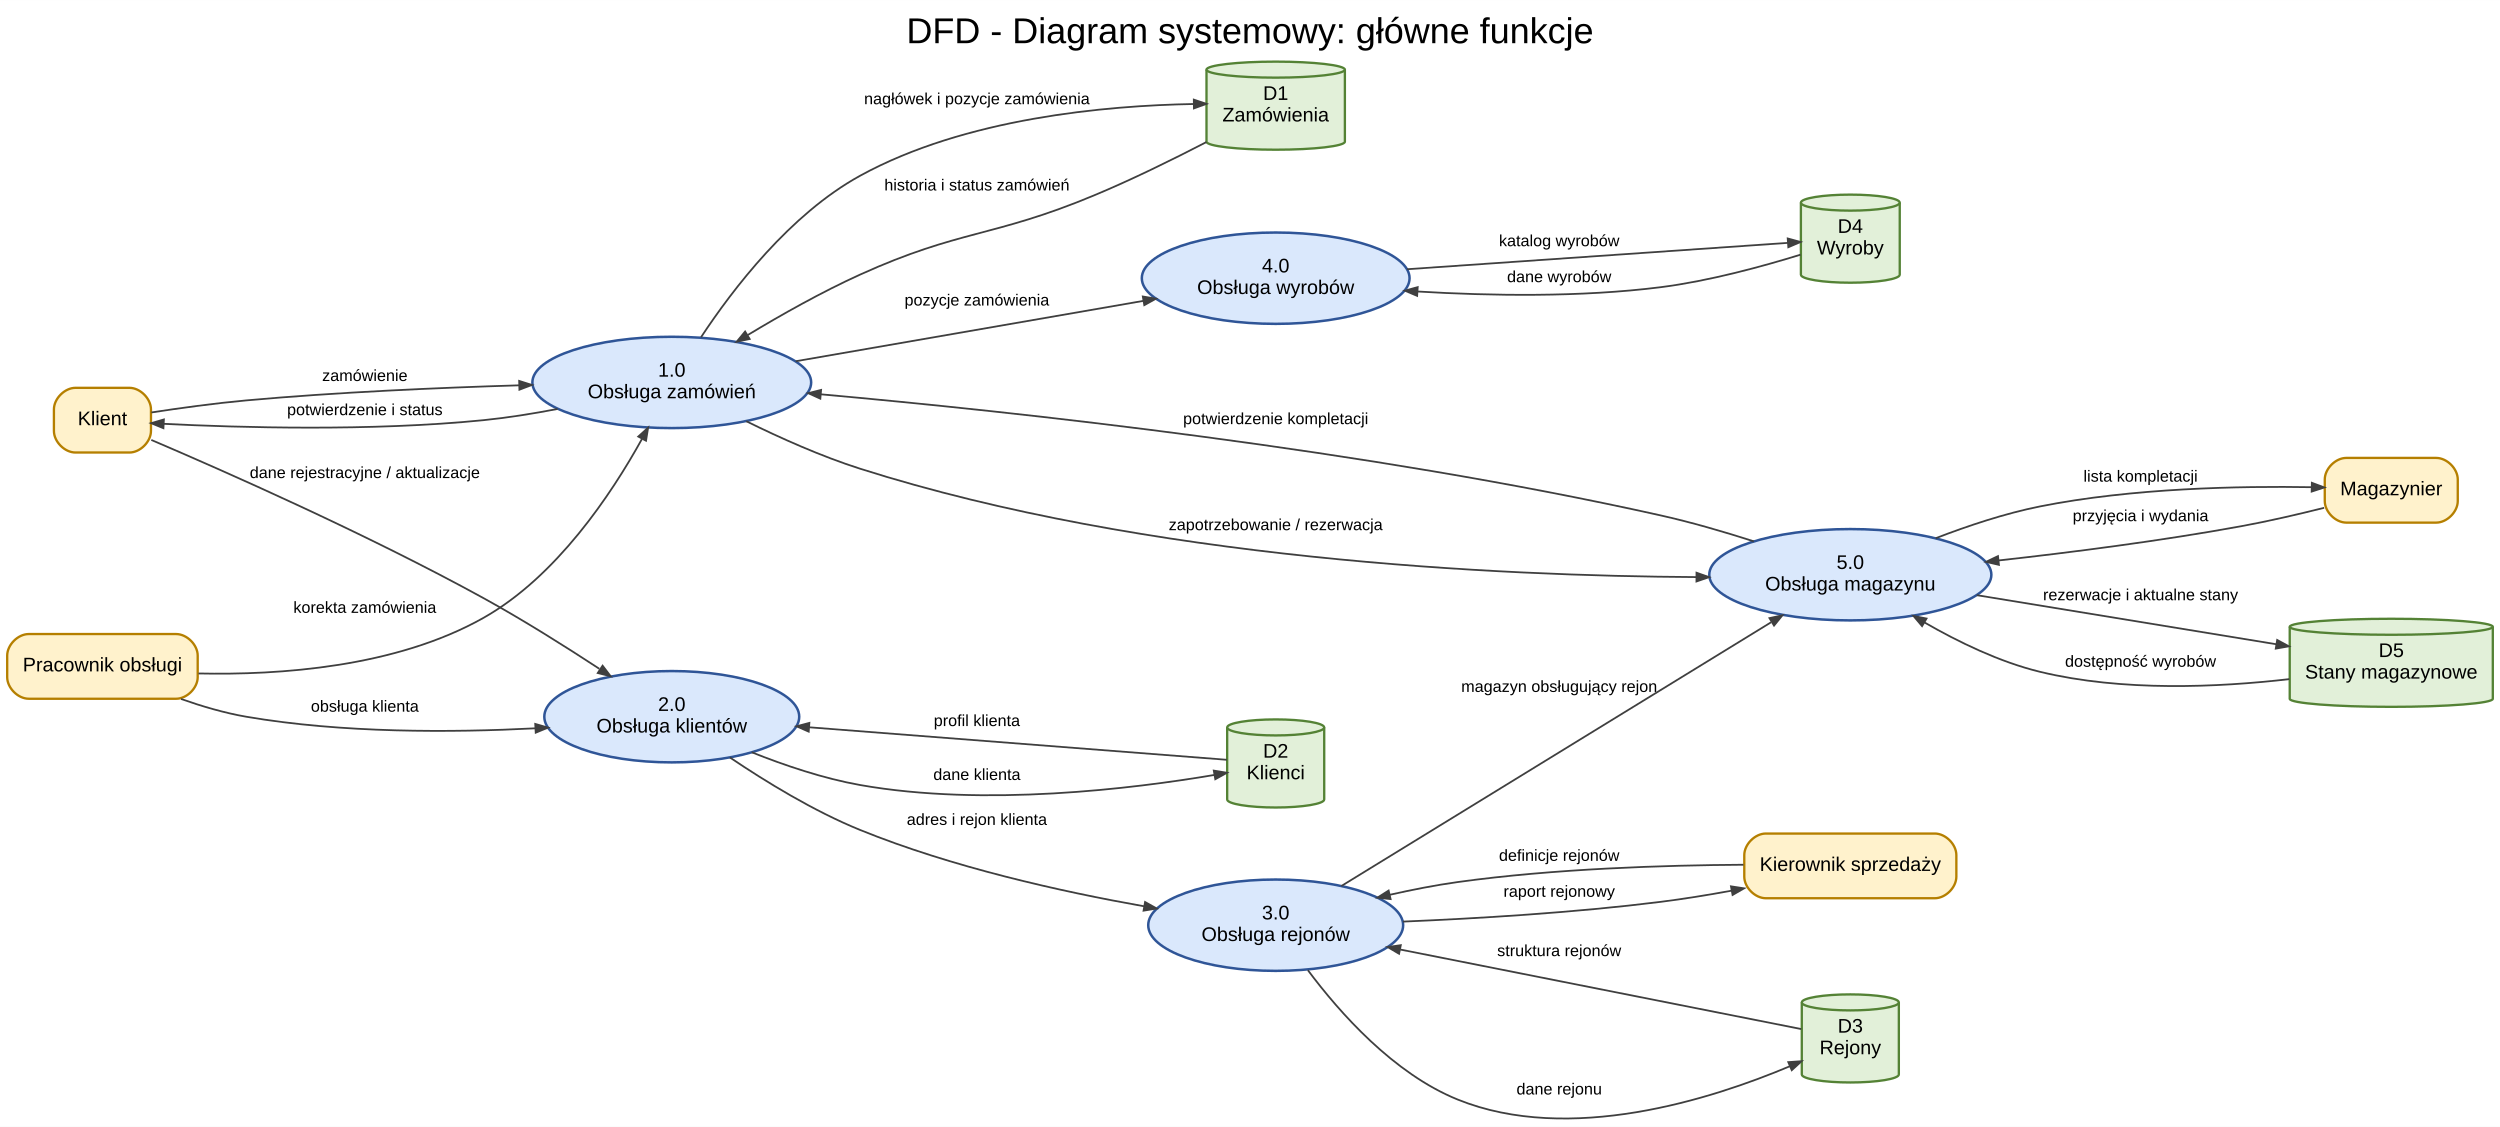
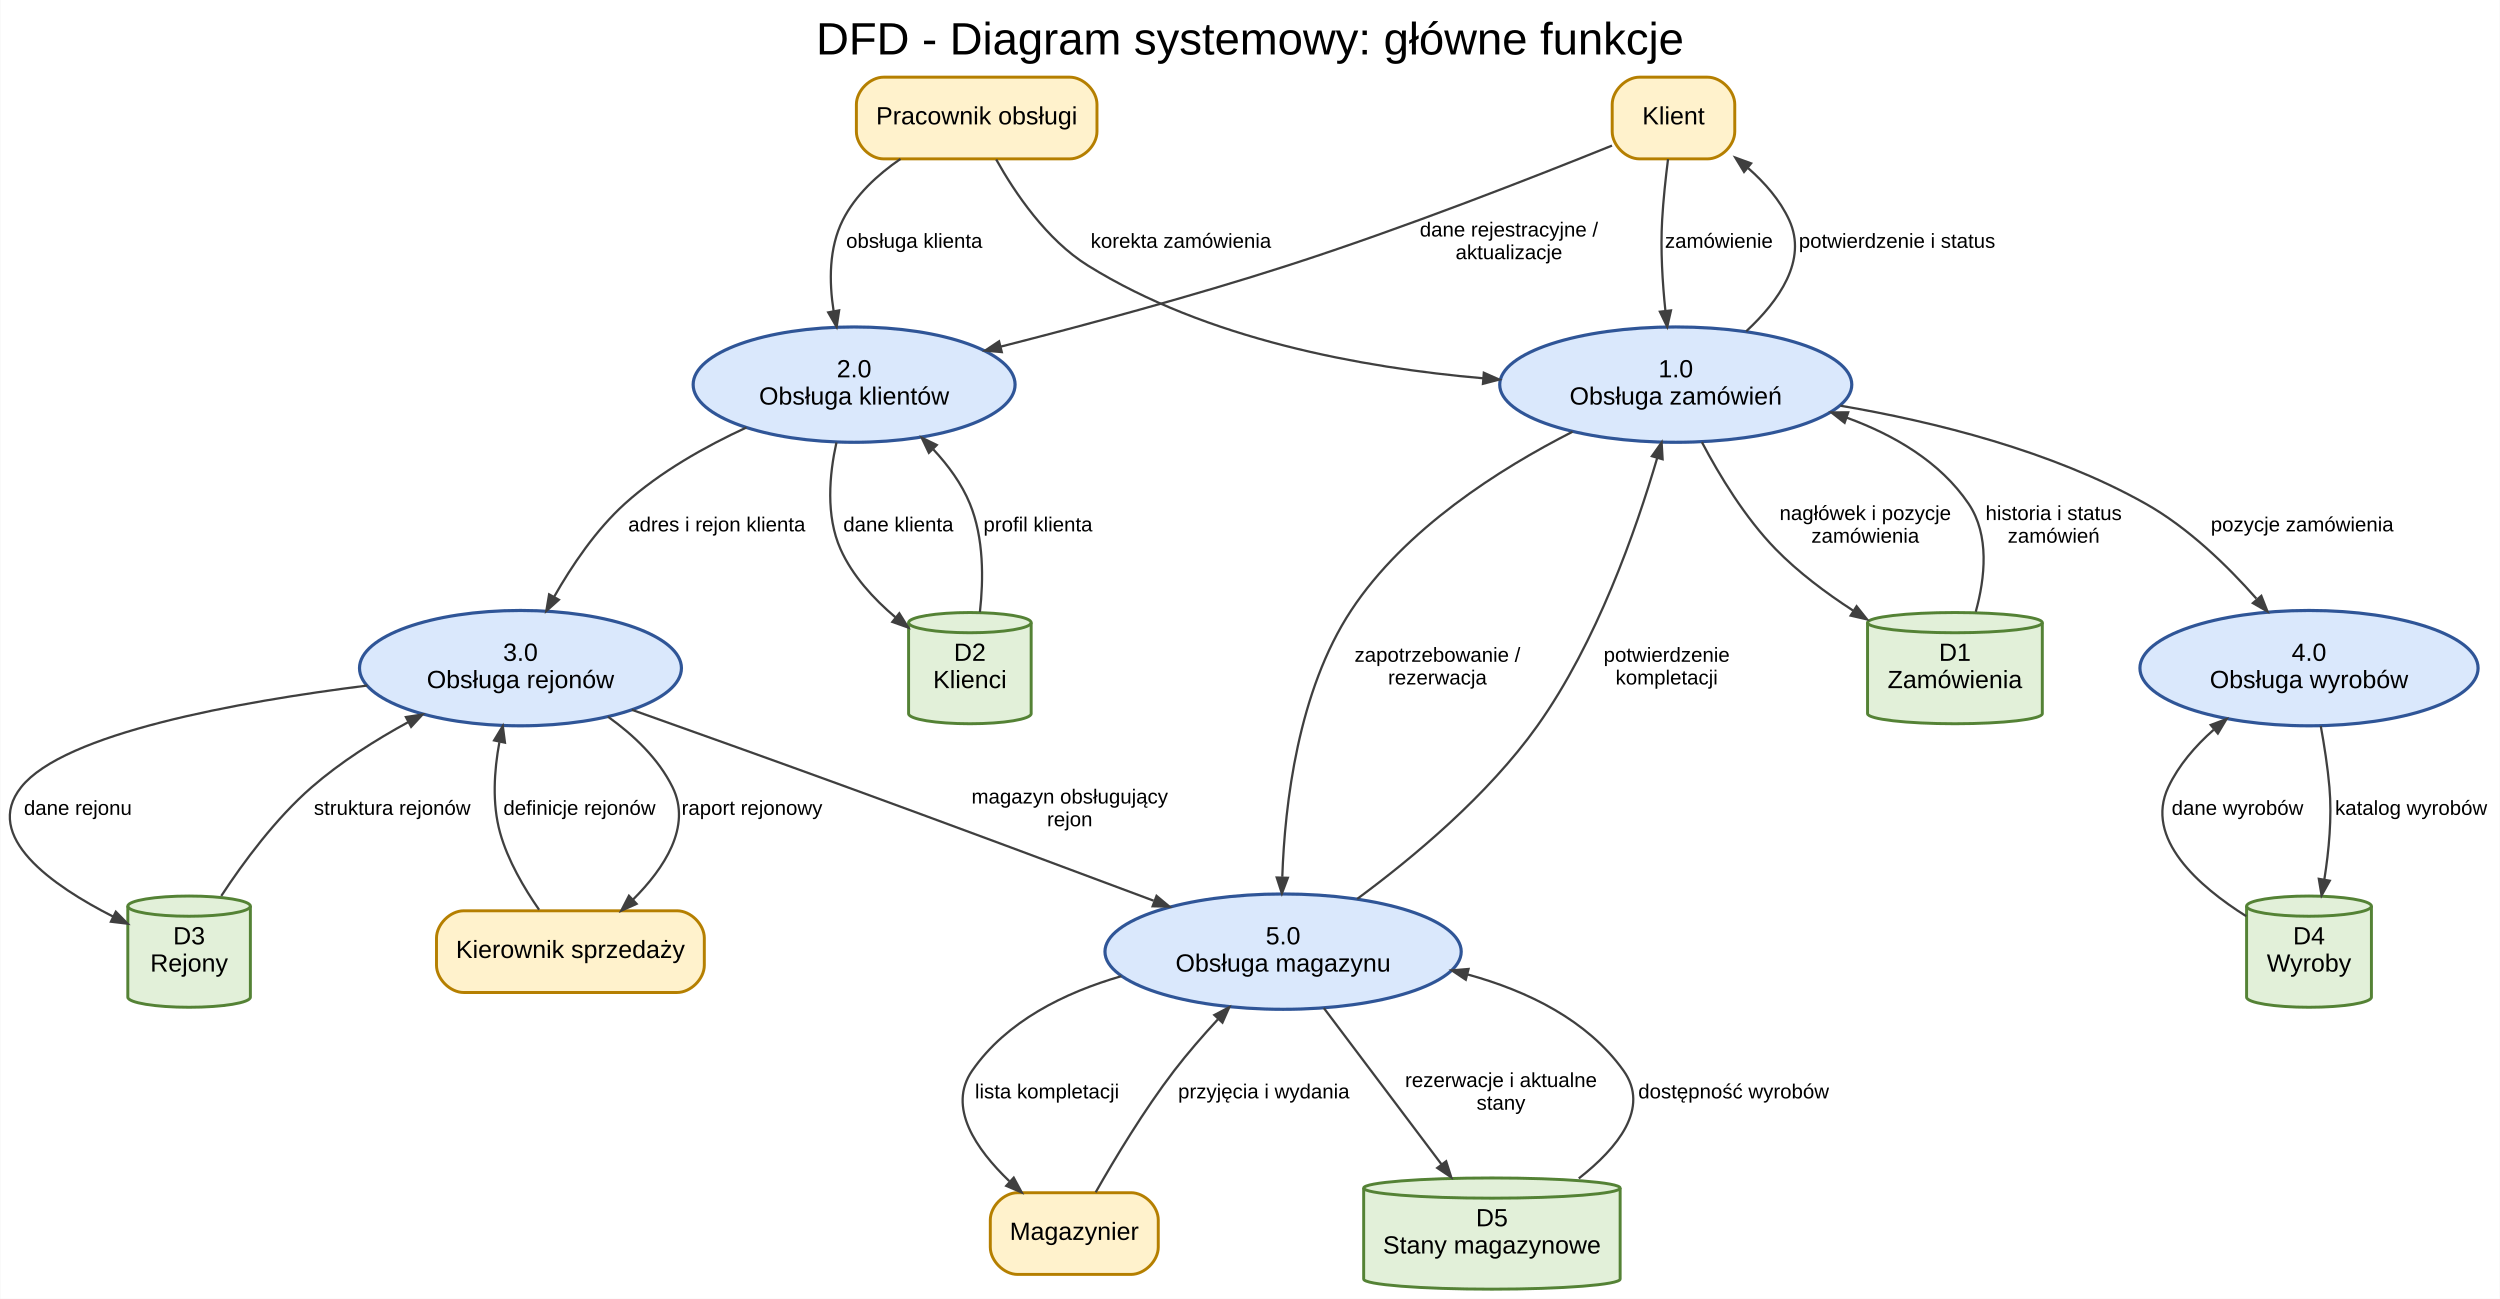
- <svg xmlns="http://www.w3.org/2000/svg" width="1391pt" height="627pt" viewBox="0.00 0.00 1391.03 626.93">
-   <g id="graph0" class="graph" transform="scale(1 1) rotate(0) translate(4 622.93)">
-     <polygon fill="white" stroke="transparent" points="-4,4 -4,-622.93 1387.03,-622.93 1387.03,4 -4,4" />
-     <text text-anchor="middle" x="691.52" y="-598.93" font-family="Arial" font-size="20.00">DFD - Diagram systemowy: główne funkcje</text>
+ <svg xmlns="http://www.w3.org/2000/svg" width="1101pt" height="572pt" viewBox="0.00 0.00 1101.16 572.24">
+   <g id="graph0" class="graph" transform="scale(1 1) rotate(0) translate(4 568.24)">
+     <polygon fill="white" stroke="transparent" points="-4,4 -4,-568.24 1097.16,-568.24 1097.16,4 -4,4" />
+     <text text-anchor="middle" x="546.58" y="-544.24" font-family="Arial" font-size="20.00">DFD - Diagram systemowy: główne funkcje</text>
    <g id="node1" class="node">
-       <path fill="#fff2cc" stroke="#b57f00" stroke-width="1.3" d="M68,-407.18C68,-407.18 38,-407.18 38,-407.18 32,-407.18 26,-401.18 26,-395.18 26,-395.18 26,-383.18 26,-383.18 26,-377.18 32,-371.18 38,-371.18 38,-371.18 68,-371.18 68,-371.18 74,-371.18 80,-377.18 80,-383.18 80,-383.18 80,-395.18 80,-395.18 80,-401.18 74,-407.18 68,-407.18" />
-       <text text-anchor="middle" x="53" y="-386.38" font-family="Arial" font-size="11.00">Klient</text>
+       <path fill="#fff2cc" stroke="#b57f00" stroke-width="1.3" d="M748.16,-534.24C748.16,-534.24 718.16,-534.24 718.16,-534.24 712.16,-534.24 706.16,-528.24 706.16,-522.24 706.16,-522.24 706.16,-510.24 706.16,-510.24 706.16,-504.24 712.16,-498.24 718.16,-498.24 718.16,-498.24 748.16,-498.24 748.16,-498.24 754.16,-498.24 760.16,-504.24 760.16,-510.24 760.16,-510.24 760.16,-522.24 760.16,-522.24 760.16,-528.24 754.16,-534.24 748.16,-534.24" />
+       <text text-anchor="middle" x="733.16" y="-513.44" font-family="Arial" font-size="11.00">Klient</text>
    </g>
    <g id="node5" class="node">
-       <ellipse fill="#dae8fc" stroke="#2f5597" stroke-width="1.4" cx="369.78" cy="-410.18" rx="77.56" ry="25.41" />
-       <text text-anchor="middle" x="369.78" y="-413.38" font-family="Arial" font-size="11.00">1.0</text>
-       <text text-anchor="middle" x="369.78" y="-401.38" font-family="Arial" font-size="11.00">Obsługa zamówień</text>
+       <ellipse fill="#dae8fc" stroke="#2f5597" stroke-width="1.4" cx="734.16" cy="-398.78" rx="77.56" ry="25.41" />
+       <text text-anchor="middle" x="734.16" y="-401.98" font-family="Arial" font-size="11.00">1.0</text>
+       <text text-anchor="middle" x="734.16" y="-389.98" font-family="Arial" font-size="11.00">Obsługa zamówień</text>
    </g>
    <g id="edge5" class="edge">
-       <path fill="none" stroke="#3f3f3f" d="M80.26,-393.48C95.6,-395.83 115.35,-398.58 133,-400.18 183.25,-404.73 239.73,-407.22 284.8,-408.57" />
-       <polygon fill="#3f3f3f" stroke="#3f3f3f" points="284.87,-411.03 291.94,-408.78 285.01,-406.13 284.87,-411.03" />
-       <text text-anchor="middle" x="199" y="-410.98" font-family="Arial" font-size="9.00">zamówienie</text>
+       <path fill="none" stroke="#3f3f3f" d="M730.76,-498.14C729.74,-490.01 728.66,-480.14 728.16,-471.24 727.42,-458.14 728.3,-443.73 729.6,-431.3" />
+       <polygon fill="#3f3f3f" stroke="#3f3f3f" points="732.05,-431.46 730.4,-424.23 727.18,-430.91 732.05,-431.46" />
+       <text text-anchor="middle" x="753.16" y="-459.04" font-family="Arial" font-size="9.00">zamówienie</text>
    </g>
    <g id="node6" class="node">
-       <ellipse fill="#dae8fc" stroke="#2f5597" stroke-width="1.4" cx="369.78" cy="-224.18" rx="70.92" ry="25.41" />
-       <text text-anchor="middle" x="369.78" y="-227.38" font-family="Arial" font-size="11.00">2.0</text>
-       <text text-anchor="middle" x="369.78" y="-215.38" font-family="Arial" font-size="11.00">Obsługa klientów</text>
+       <ellipse fill="#dae8fc" stroke="#2f5597" stroke-width="1.4" cx="372.16" cy="-398.78" rx="70.92" ry="25.41" />
+       <text text-anchor="middle" x="372.16" y="-401.98" font-family="Arial" font-size="11.00">2.0</text>
+       <text text-anchor="middle" x="372.16" y="-389.98" font-family="Arial" font-size="11.00">Obsługa klientów</text>
    </g>
    <g id="edge1" class="edge">
-       <path fill="none" stroke="#3f3f3f" d="M80.19,-378.18C120.61,-360.92 200.28,-325.75 265,-290.18 286.86,-278.16 310.37,-263.38 329.48,-250.84" />
-       <polygon fill="#3f3f3f" stroke="#3f3f3f" points="331.29,-252.59 335.79,-246.69 328.59,-248.49 331.29,-252.59" />
-       <text text-anchor="middle" x="199" y="-356.98" font-family="Arial" font-size="9.00">dane rejestracyjne / aktualizacje</text>
+       <path fill="none" stroke="#3f3f3f" d="M706.07,-504.1C672.75,-490.64 614.34,-467.72 563.16,-451.24 521.46,-437.8 473.9,-424.98 436.66,-415.5" />
+       <polygon fill="#3f3f3f" stroke="#3f3f3f" points="437.22,-413.11 429.84,-413.77 436.02,-417.86 437.22,-413.11" />
+       <text text-anchor="middle" x="660.66" y="-464.04" font-family="Arial" font-size="9.00">dane rejestracyjne /</text>
+       <text text-anchor="middle" x="660.66" y="-454.04" font-family="Arial" font-size="9.00">aktualizacje</text>
    </g>
    <g id="node2" class="node">
-       <path fill="#fff2cc" stroke="#b57f00" stroke-width="1.3" d="M94,-270.18C94,-270.18 12,-270.18 12,-270.18 6,-270.18 0,-264.18 0,-258.18 0,-258.18 0,-246.18 0,-246.18 0,-240.18 6,-234.18 12,-234.18 12,-234.18 94,-234.18 94,-234.18 100,-234.18 106,-240.18 106,-246.18 106,-246.18 106,-258.18 106,-258.18 106,-264.18 100,-270.18 94,-270.18" />
-       <text text-anchor="middle" x="53" y="-249.38" font-family="Arial" font-size="11.00">Pracownik obsługi</text>
+       <path fill="#fff2cc" stroke="#b57f00" stroke-width="1.3" d="M467.16,-534.24C467.16,-534.24 385.16,-534.24 385.16,-534.24 379.16,-534.24 373.16,-528.24 373.16,-522.24 373.16,-522.24 373.16,-510.24 373.16,-510.24 373.16,-504.24 379.16,-498.24 385.16,-498.24 385.16,-498.24 467.16,-498.24 467.16,-498.24 473.16,-498.24 479.16,-504.24 479.16,-510.24 479.16,-510.24 479.16,-522.24 479.16,-522.24 479.16,-528.24 473.16,-534.24 467.16,-534.24" />
+       <text text-anchor="middle" x="426.16" y="-513.44" font-family="Arial" font-size="11.00">Pracownik obsługi</text>
    </g>
    <g id="edge16" class="edge">
-       <path fill="none" stroke="#3f3f3f" d="M106.42,-248.25C151.33,-247.26 216.28,-251.67 265,-279.18 305.57,-302.09 336.08,-347.8 353.18,-378.69" />
-       <polygon fill="#3f3f3f" stroke="#3f3f3f" points="351.14,-380.06 356.63,-385.05 355.45,-377.73 351.14,-380.06" />
-       <text text-anchor="middle" x="199" y="-281.98" font-family="Arial" font-size="9.00">korekta zamówienia</text>
+       <path fill="none" stroke="#3f3f3f" d="M434.75,-497.99C443.03,-483.2 456.98,-462.55 475.16,-451.24 527.31,-418.78 595.82,-406.2 649.27,-401.58" />
+       <polygon fill="#3f3f3f" stroke="#3f3f3f" points="649.6,-404.02 656.38,-401.01 649.21,-399.13 649.6,-404.02" />
+       <text text-anchor="middle" x="516.16" y="-459.04" font-family="Arial" font-size="9.00">korekta zamówienia</text>
    </g>
    <g id="edge17" class="edge">
-       <path fill="none" stroke="#3f3f3f" d="M96.75,-234.05C108.31,-229.98 120.95,-226.25 133,-224.18 186.24,-215.02 247.25,-215.31 293.87,-217.73" />
-       <polygon fill="#3f3f3f" stroke="#3f3f3f" points="293.81,-220.18 300.93,-218.12 294.08,-215.29 293.81,-220.18" />
-       <text text-anchor="middle" x="199" y="-226.98" font-family="Arial" font-size="9.00">obsługa klienta</text>
+       <path fill="none" stroke="#3f3f3f" d="M392.59,-498.22C382.54,-491.31 372.72,-482.31 367.16,-471.24 361.04,-459.04 361.09,-444.18 363.13,-431.17" />
+       <polygon fill="#3f3f3f" stroke="#3f3f3f" points="365.56,-431.5 364.45,-424.17 360.75,-430.6 365.56,-431.5" />
+       <text text-anchor="middle" x="398.66" y="-459.04" font-family="Arial" font-size="9.00">obsługa klienta</text>
    </g>
    <g id="node3" class="node">
-       <path fill="#fff2cc" stroke="#b57f00" stroke-width="1.3" d="M1351.53,-368.18C1351.53,-368.18 1301.53,-368.18 1301.53,-368.18 1295.53,-368.18 1289.53,-362.18 1289.53,-356.18 1289.53,-356.18 1289.53,-344.18 1289.53,-344.18 1289.53,-338.18 1295.53,-332.18 1301.53,-332.18 1301.53,-332.18 1351.53,-332.18 1351.53,-332.18 1357.53,-332.18 1363.53,-338.18 1363.53,-344.18 1363.53,-344.18 1363.53,-356.18 1363.53,-356.18 1363.53,-362.18 1357.53,-368.18 1351.53,-368.18" />
-       <text text-anchor="middle" x="1326.53" y="-347.38" font-family="Arial" font-size="11.00">Magazynier</text>
+       <path fill="#fff2cc" stroke="#b57f00" stroke-width="1.3" d="M494.16,-42.75C494.16,-42.75 444.16,-42.75 444.16,-42.75 438.16,-42.75 432.16,-36.75 432.16,-30.75 432.16,-30.75 432.16,-18.75 432.16,-18.75 432.16,-12.75 438.16,-6.75 444.16,-6.75 444.16,-6.75 494.16,-6.75 494.16,-6.75 500.16,-6.75 506.16,-12.75 506.16,-18.75 506.16,-18.75 506.16,-30.75 506.16,-30.75 506.16,-36.75 500.16,-42.75 494.16,-42.75" />
+       <text text-anchor="middle" x="469.16" y="-21.95" font-family="Arial" font-size="11.00">Magazynier</text>
    </g>
    <g id="node9" class="node">
-       <ellipse fill="#dae8fc" stroke="#2f5597" stroke-width="1.4" cx="1025.54" cy="-303.18" rx="78.48" ry="25.41" />
-       <text text-anchor="middle" x="1025.54" y="-306.38" font-family="Arial" font-size="11.00">5.0</text>
-       <text text-anchor="middle" x="1025.54" y="-294.38" font-family="Arial" font-size="11.00">Obsługa magazynu</text>
+       <ellipse fill="#dae8fc" stroke="#2f5597" stroke-width="1.4" cx="561.16" cy="-148.96" rx="78.48" ry="25.41" />
+       <text text-anchor="middle" x="561.16" y="-152.16" font-family="Arial" font-size="11.00">5.0</text>
+       <text text-anchor="middle" x="561.16" y="-140.16" font-family="Arial" font-size="11.00">Obsługa magazynu</text>
    </g>
    <g id="edge22" class="edge">
-       <path fill="none" stroke="#3f3f3f" d="M1289.17,-340.42C1274.87,-336.83 1258.26,-332.96 1243.03,-330.18 1198.66,-322.06 1148.71,-315.65 1107.98,-311.12" />
-       <polygon fill="#3f3f3f" stroke="#3f3f3f" points="1108.23,-308.68 1101.01,-310.35 1107.7,-313.55 1108.23,-308.68" />
-       <text text-anchor="middle" x="1187.03" y="-332.98" font-family="Arial" font-size="9.00">przyjęcia i wydania</text>
+       <path fill="none" stroke="#3f3f3f" d="M478.59,-42.94C486.96,-57.66 499.88,-79.16 513.16,-96.5 519.02,-104.15 525.83,-111.97 532.44,-119.14" />
+       <polygon fill="#3f3f3f" stroke="#3f3f3f" points="530.87,-121.04 537.44,-124.47 534.44,-117.69 530.87,-121.04" />
+       <text text-anchor="middle" x="552.66" y="-84.3" font-family="Arial" font-size="9.00">przyjęcia i wydania</text>
    </g>
    <g id="node4" class="node">
-       <path fill="#fff2cc" stroke="#b57f00" stroke-width="1.3" d="M1072.54,-159.18C1072.54,-159.18 978.54,-159.18 978.54,-159.18 972.54,-159.18 966.54,-153.18 966.54,-147.18 966.54,-147.18 966.54,-135.18 966.54,-135.18 966.54,-129.18 972.54,-123.18 978.54,-123.18 978.54,-123.18 1072.54,-123.18 1072.54,-123.18 1078.54,-123.18 1084.54,-129.18 1084.54,-135.18 1084.54,-135.18 1084.54,-147.18 1084.54,-147.18 1084.54,-153.18 1078.54,-159.18 1072.54,-159.18" />
-       <text text-anchor="middle" x="1025.54" y="-138.38" font-family="Arial" font-size="11.00">Kierownik sprzedaży</text>
+       <path fill="#fff2cc" stroke="#b57f00" stroke-width="1.3" d="M294.16,-166.96C294.16,-166.96 200.16,-166.96 200.16,-166.96 194.16,-166.96 188.16,-160.96 188.16,-154.96 188.16,-154.96 188.16,-142.96 188.16,-142.96 188.16,-136.96 194.16,-130.96 200.16,-130.96 200.16,-130.96 294.16,-130.96 294.16,-130.96 300.16,-130.96 306.16,-136.96 306.16,-142.96 306.16,-142.96 306.16,-154.96 306.16,-154.96 306.16,-160.96 300.16,-166.96 294.16,-166.96" />
+       <text text-anchor="middle" x="247.16" y="-146.16" font-family="Arial" font-size="11.00">Kierownik sprzedaży</text>
    </g>
    <g id="node7" class="node">
-       <ellipse fill="#dae8fc" stroke="#2f5597" stroke-width="1.4" cx="705.81" cy="-108.18" rx="70.92" ry="25.41" />
-       <text text-anchor="middle" x="705.81" y="-111.38" font-family="Arial" font-size="11.00">3.0</text>
-       <text text-anchor="middle" x="705.81" y="-99.38" font-family="Arial" font-size="11.00">Obsługa rejonów</text>
+       <ellipse fill="#dae8fc" stroke="#2f5597" stroke-width="1.4" cx="225.16" cy="-273.87" rx="70.92" ry="25.41" />
+       <text text-anchor="middle" x="225.16" y="-277.07" font-family="Arial" font-size="11.00">3.0</text>
+       <text text-anchor="middle" x="225.16" y="-265.07" font-family="Arial" font-size="11.00">Obsługa rejonów</text>
    </g>
    <g id="edge18" class="edge">
-       <path fill="none" stroke="#3f3f3f" d="M966.11,-141.82C922.17,-141.56 860.58,-139.62 807.06,-132.18 794.72,-130.46 781.68,-127.9 769.23,-125.09" />
-       <polygon fill="#3f3f3f" stroke="#3f3f3f" points="769.75,-122.7 762.38,-123.5 768.65,-127.47 769.75,-122.7" />
-       <text text-anchor="middle" x="863.56" y="-143.98" font-family="Arial" font-size="9.00">definicje rejonów</text>
+       <path fill="none" stroke="#3f3f3f" d="M233.37,-167.42C226.77,-176.89 219.57,-189.15 216.16,-201.41 212.61,-214.2 213.55,-228.67 215.87,-241.23" />
+       <polygon fill="#3f3f3f" stroke="#3f3f3f" points="213.53,-242.03 217.37,-248.38 218.33,-241.02 213.53,-242.03" />
+       <text text-anchor="middle" x="251.16" y="-209.21" font-family="Arial" font-size="9.00">definicje rejonów</text>
    </g>
    <g id="edge15" class="edge">
-       <path fill="none" stroke="#3f3f3f" d="M306.25,-395.43C292.72,-392.83 278.44,-390.52 265,-389.18 202.42,-382.91 128.87,-385.05 87.22,-387.14" />
-       <polygon fill="#3f3f3f" stroke="#3f3f3f" points="86.93,-384.7 80.07,-387.51 87.19,-389.59 86.93,-384.7" />
-       <text text-anchor="middle" x="199" y="-391.98" font-family="Arial" font-size="9.00">potwierdzenie i status</text>
+       <path fill="none" stroke="#3f3f3f" d="M765.21,-422.29C779.73,-435.75 792.23,-453.61 784.16,-471.24 780.13,-480.05 773.36,-487.76 766.05,-494.17" />
+       <polygon fill="#3f3f3f" stroke="#3f3f3f" points="764.25,-492.48 760.39,-498.81 767.36,-496.27 764.25,-492.48" />
+       <text text-anchor="middle" x="831.66" y="-459.04" font-family="Arial" font-size="9.00">potwierdzenie i status</text>
    </g>
    <g id="node8" class="node">
-       <ellipse fill="#dae8fc" stroke="#2f5597" stroke-width="1.4" cx="705.81" cy="-468.18" rx="74.49" ry="25.41" />
-       <text text-anchor="middle" x="705.81" y="-471.38" font-family="Arial" font-size="11.00">4.0</text>
-       <text text-anchor="middle" x="705.81" y="-459.38" font-family="Arial" font-size="11.00">Obsługa wyrobów</text>
+       <ellipse fill="#dae8fc" stroke="#2f5597" stroke-width="1.4" cx="1013.16" cy="-273.87" rx="74.49" ry="25.41" />
+       <text text-anchor="middle" x="1013.16" y="-277.07" font-family="Arial" font-size="11.00">4.0</text>
+       <text text-anchor="middle" x="1013.16" y="-265.07" font-family="Arial" font-size="11.00">Obsługa wyrobów</text>
    </g>
    <g id="edge8" class="edge">
-       <path fill="none" stroke="#3f3f3f" d="M438.78,-421.98C495.05,-431.76 574.8,-445.6 632.28,-455.58" />
-       <polygon fill="#3f3f3f" stroke="#3f3f3f" points="631.87,-458 639.18,-456.78 632.7,-453.17 631.87,-458" />
-       <text text-anchor="middle" x="539.56" y="-452.98" font-family="Arial" font-size="9.00">pozycje zamówienia</text>
+       <path fill="none" stroke="#3f3f3f" d="M806.68,-389.49C848.1,-382.44 899.85,-369.57 941.16,-346.32 959.86,-335.8 977.07,-319.11 989.97,-304.51" />
+       <polygon fill="#3f3f3f" stroke="#3f3f3f" points="992.15,-305.72 994.87,-298.82 988.44,-302.52 992.15,-305.72" />
+       <text text-anchor="middle" x="1010.16" y="-334.12" font-family="Arial" font-size="9.00">pozycje zamówienia</text>
    </g>
    <g id="edge11" class="edge">
-       <path fill="none" stroke="#3f3f3f" d="M411.25,-388.59C430.06,-379.31 453,-369.04 474.56,-362.18 633.51,-311.62 829.94,-302.51 939.83,-301.87" />
-       <polygon fill="#3f3f3f" stroke="#3f3f3f" points="939.95,-304.32 946.94,-301.84 939.93,-299.42 939.95,-304.32" />
-       <text text-anchor="middle" x="705.81" y="-327.98" font-family="Arial" font-size="9.00">zapotrzebowanie / rezerwacja</text>
+       <path fill="none" stroke="#3f3f3f" d="M688.7,-378.03C656.44,-361.62 614.81,-335.18 591.16,-299.32 567.77,-263.86 561.92,-214.09 560.81,-181.94" />
+       <polygon fill="#3f3f3f" stroke="#3f3f3f" points="563.25,-181.5 560.63,-174.56 558.35,-181.62 563.25,-181.5" />
+       <text text-anchor="middle" x="629.16" y="-276.67" font-family="Arial" font-size="9.00">zapotrzebowanie /</text>
+       <text text-anchor="middle" x="629.16" y="-266.67" font-family="Arial" font-size="9.00">rezerwacja</text>
    </g>
    <g id="node10" class="node">
-       <path fill="#e2f0d9" stroke="#548235" stroke-width="1.3" d="M744.31,-584.22C744.31,-586.68 727.05,-588.68 705.81,-588.68 684.57,-588.68 667.31,-586.68 667.31,-584.22 667.31,-584.22 667.31,-544.13 667.31,-544.13 667.31,-541.67 684.57,-539.67 705.81,-539.67 727.05,-539.67 744.31,-541.67 744.31,-544.13 744.31,-544.13 744.31,-584.22 744.31,-584.22" />
-       <path fill="none" stroke="#548235" stroke-width="1.3" d="M744.31,-584.22C744.31,-581.77 727.05,-579.77 705.81,-579.77 684.57,-579.77 667.31,-581.77 667.31,-584.22" />
-       <text text-anchor="middle" x="705.81" y="-567.38" font-family="Arial" font-size="11.00">D1</text>
-       <text text-anchor="middle" x="705.81" y="-555.38" font-family="Arial" font-size="11.00">Zamówienia</text>
+       <path fill="#e2f0d9" stroke="#548235" stroke-width="1.3" d="M895.66,-293.92C895.66,-296.37 878.4,-298.37 857.16,-298.37 835.92,-298.37 818.66,-296.37 818.66,-293.92 818.66,-293.92 818.66,-253.82 818.66,-253.82 818.66,-251.36 835.92,-249.37 857.16,-249.37 878.4,-249.37 895.66,-251.36 895.66,-253.82 895.66,-253.82 895.66,-293.92 895.66,-293.92" />
+       <path fill="none" stroke="#548235" stroke-width="1.3" d="M895.66,-293.92C895.66,-291.46 878.4,-289.46 857.16,-289.46 835.92,-289.46 818.66,-291.46 818.66,-293.92" />
+       <text text-anchor="middle" x="857.16" y="-277.07" font-family="Arial" font-size="11.00">D1</text>
+       <text text-anchor="middle" x="857.16" y="-265.07" font-family="Arial" font-size="11.00">Zamówienia</text>
    </g>
    <g id="edge6" class="edge">
-       <path fill="none" stroke="#3f3f3f" d="M386.06,-435.34C403.8,-462.22 435.67,-503.82 474.56,-525.18 533.04,-557.29 611.47,-564.23 660.04,-565.1" />
-       <polygon fill="#3f3f3f" stroke="#3f3f3f" points="660.25,-567.55 667.28,-565.18 660.31,-562.65 660.25,-567.55" />
-       <text text-anchor="middle" x="539.56" y="-564.98" font-family="Arial" font-size="9.00">nagłówek i pozycje zamówienia</text>
+       <path fill="none" stroke="#3f3f3f" d="M745.68,-373.42C753.46,-358.66 764.74,-340.09 778.16,-326.32 788.09,-316.14 800.37,-306.95 812.27,-299.24" />
+       <polygon fill="#3f3f3f" stroke="#3f3f3f" points="813.83,-301.15 818.44,-295.35 811.22,-297.01 813.83,-301.15" />
+       <text text-anchor="middle" x="817.66" y="-339.12" font-family="Arial" font-size="9.00">nagłówek i pozycje</text>
+       <text text-anchor="middle" x="817.66" y="-329.12" font-family="Arial" font-size="9.00">zamówienia</text>
    </g>
    <g id="edge4" class="edge">
-       <path fill="none" stroke="#3f3f3f" d="M402.1,-201.52C422,-188.07 448.79,-171.65 474.56,-161.18 525.53,-140.47 586.29,-126.91 632.59,-118.7" />
-       <polygon fill="#3f3f3f" stroke="#3f3f3f" points="633.13,-121.09 639.6,-117.47 632.29,-116.26 633.13,-121.09" />
-       <text text-anchor="middle" x="539.56" y="-163.98" font-family="Arial" font-size="9.00">adres i rejon klienta</text>
+       <path fill="none" stroke="#3f3f3f" d="M324.71,-379.89C306.61,-371.54 286.63,-360.31 271.16,-346.32 258.44,-334.83 247.79,-319.04 239.95,-305.24" />
+       <polygon fill="#3f3f3f" stroke="#3f3f3f" points="242.07,-304 236.55,-299.05 237.78,-306.37 242.07,-304" />
+       <text text-anchor="middle" x="311.66" y="-334.12" font-family="Arial" font-size="9.00">adres i rejon klienta</text>
    </g>
    <g id="node11" class="node">
-       <path fill="#e2f0d9" stroke="#548235" stroke-width="1.3" d="M732.81,-218.22C732.81,-220.68 720.71,-222.68 705.81,-222.68 690.91,-222.68 678.81,-220.68 678.81,-218.22 678.81,-218.22 678.81,-178.13 678.81,-178.13 678.81,-175.67 690.91,-173.67 705.81,-173.67 720.71,-173.67 732.81,-175.67 732.81,-178.13 732.81,-178.13 732.81,-218.22 732.81,-218.22" />
-       <path fill="none" stroke="#548235" stroke-width="1.3" d="M732.81,-218.22C732.81,-215.77 720.71,-213.77 705.81,-213.77 690.91,-213.77 678.81,-215.77 678.81,-218.22" />
-       <text text-anchor="middle" x="705.81" y="-201.38" font-family="Arial" font-size="11.00">D2</text>
-       <text text-anchor="middle" x="705.81" y="-189.38" font-family="Arial" font-size="11.00">Klienci</text>
+       <path fill="#e2f0d9" stroke="#548235" stroke-width="1.3" d="M450.16,-293.92C450.16,-296.37 438.06,-298.37 423.16,-298.37 408.26,-298.37 396.16,-296.37 396.16,-293.92 396.16,-293.92 396.16,-253.82 396.16,-253.82 396.16,-251.36 408.26,-249.37 423.16,-249.37 438.06,-249.37 450.16,-251.36 450.16,-253.82 450.16,-253.82 450.16,-293.92 450.16,-293.92" />
+       <path fill="none" stroke="#548235" stroke-width="1.3" d="M450.16,-293.92C450.16,-291.46 438.06,-289.46 423.16,-289.46 408.26,-289.46 396.16,-291.46 396.16,-293.92" />
+       <text text-anchor="middle" x="423.16" y="-277.07" font-family="Arial" font-size="11.00">D2</text>
+       <text text-anchor="middle" x="423.16" y="-265.07" font-family="Arial" font-size="11.00">Klienci</text>
    </g>
    <g id="edge2" class="edge">
-       <path fill="none" stroke="#3f3f3f" d="M414.28,-204.39C432.5,-197.12 454.16,-189.8 474.56,-186.18 543.82,-173.9 626.48,-184.13 671.51,-191.75" />
-       <polygon fill="#3f3f3f" stroke="#3f3f3f" points="671.36,-194.21 678.68,-193 672.2,-189.39 671.36,-194.21" />
-       <text text-anchor="middle" x="539.56" y="-188.98" font-family="Arial" font-size="9.00">dane klienta</text>
+       <path fill="none" stroke="#3f3f3f" d="M364.38,-373.31C361.21,-359.03 359.64,-341 366.16,-326.32 371.37,-314.61 380.7,-304.44 390.33,-296.3" />
+       <polygon fill="#3f3f3f" stroke="#3f3f3f" points="392.07,-298.04 396,-291.75 389.01,-294.22 392.07,-298.04" />
+       <text text-anchor="middle" x="391.66" y="-334.12" font-family="Arial" font-size="9.00">dane klienta</text>
    </g>
    <g id="edge24" class="edge">
-       <path fill="none" stroke="#3f3f3f" d="M776.65,-110.18C818.39,-111.93 872.4,-115.19 920.06,-121.18 932.81,-122.78 946.36,-124.99 959.32,-127.36" />
-       <polygon fill="#3f3f3f" stroke="#3f3f3f" points="959.12,-129.81 966.45,-128.69 960.02,-125 959.12,-129.81" />
-       <text text-anchor="middle" x="863.56" y="-123.98" font-family="Arial" font-size="9.00">raport rejonowy</text>
+       <path fill="none" stroke="#3f3f3f" d="M263.67,-252.49C274.96,-244.43 285.94,-234.04 292.16,-221.41 300.7,-204.08 288.52,-185.65 274.69,-171.85" />
+       <polygon fill="#3f3f3f" stroke="#3f3f3f" points="276.32,-170.02 269.55,-166.99 272.95,-173.58 276.32,-170.02" />
+       <text text-anchor="middle" x="327.16" y="-209.21" font-family="Arial" font-size="9.00">raport rejonowy</text>
    </g>
    <g id="edge21" class="edge">
-       <path fill="none" stroke="#3f3f3f" d="M742.33,-129.98C801.04,-166.01 918.11,-237.86 981.45,-276.73" />
-       <polygon fill="#3f3f3f" stroke="#3f3f3f" points="980.54,-279.04 987.78,-280.62 983.1,-274.87 980.54,-279.04" />
-       <text text-anchor="middle" x="863.56" y="-237.98" font-family="Arial" font-size="9.00">magazyn obsługujący rejon</text>
+       <path fill="none" stroke="#3f3f3f" d="M274.21,-255.52C302.08,-245.62 337.61,-232.92 369.16,-221.41 414.61,-204.83 465.98,-185.7 504.13,-171.4" />
+       <polygon fill="#3f3f3f" stroke="#3f3f3f" points="505.4,-173.54 511.1,-168.79 503.68,-168.95 505.4,-173.54" />
+       <text text-anchor="middle" x="467.16" y="-214.21" font-family="Arial" font-size="9.00">magazyn obsługujący</text>
+       <text text-anchor="middle" x="467.16" y="-204.21" font-family="Arial" font-size="9.00">rejon</text>
    </g>
    <g id="node12" class="node">
-       <path fill="#e2f0d9" stroke="#548235" stroke-width="1.3" d="M1052.54,-65.22C1052.54,-67.68 1040.44,-69.68 1025.54,-69.68 1010.65,-69.68 998.54,-67.68 998.54,-65.22 998.54,-65.22 998.54,-25.13 998.54,-25.13 998.54,-22.67 1010.65,-20.67 1025.54,-20.67 1040.44,-20.67 1052.54,-22.67 1052.54,-25.13 1052.54,-25.13 1052.54,-65.22 1052.54,-65.22" />
-       <path fill="none" stroke="#548235" stroke-width="1.3" d="M1052.54,-65.22C1052.54,-62.77 1040.44,-60.77 1025.54,-60.77 1010.65,-60.77 998.54,-62.77 998.54,-65.22" />
-       <text text-anchor="middle" x="1025.54" y="-48.38" font-family="Arial" font-size="11.00">D3</text>
-       <text text-anchor="middle" x="1025.54" y="-36.38" font-family="Arial" font-size="11.00">Rejony</text>
+       <path fill="#e2f0d9" stroke="#548235" stroke-width="1.3" d="M106.16,-169C106.16,-171.46 94.06,-173.46 79.16,-173.46 64.26,-173.46 52.16,-171.46 52.16,-169 52.16,-169 52.16,-128.91 52.16,-128.91 52.16,-126.45 64.26,-124.45 79.16,-124.45 94.06,-124.45 106.16,-126.45 106.16,-128.91 106.16,-128.91 106.16,-169 106.16,-169" />
+       <path fill="none" stroke="#548235" stroke-width="1.3" d="M106.16,-169C106.16,-166.55 94.06,-164.55 79.16,-164.55 64.26,-164.55 52.16,-166.55 52.16,-169" />
+       <text text-anchor="middle" x="79.16" y="-152.16" font-family="Arial" font-size="11.00">D3</text>
+       <text text-anchor="middle" x="79.16" y="-140.16" font-family="Arial" font-size="11.00">Rejony</text>
    </g>
    <g id="edge19" class="edge">
-       <path fill="none" stroke="#3f3f3f" d="M723.71,-83.17C741.34,-59.54 771.36,-25.62 807.06,-11.18 869.23,13.98 948.36,-11.33 991.99,-29.74" />
-       <polygon fill="#3f3f3f" stroke="#3f3f3f" points="991.02,-31.99 998.42,-32.51 992.96,-27.49 991.02,-31.99" />
-       <text text-anchor="middle" x="863.56" y="-13.98" font-family="Arial" font-size="9.00">dane rejonu</text>
+       <path fill="none" stroke="#3f3f3f" d="M157.71,-266.21C100.22,-258.98 23.99,-245.15 5.16,-221.41 -12.05,-199.71 18.74,-178.08 45.7,-164.4" />
+       <polygon fill="#3f3f3f" stroke="#3f3f3f" points="46.88,-166.55 52.08,-161.27 44.72,-162.15 46.88,-166.55" />
+       <text text-anchor="middle" x="30.16" y="-209.21" font-family="Arial" font-size="9.00">dane rejonu</text>
    </g>
    <g id="node13" class="node">
-       <path fill="#e2f0d9" stroke="#548235" stroke-width="1.3" d="M1053.04,-510.22C1053.04,-512.68 1040.72,-514.68 1025.54,-514.68 1010.37,-514.68 998.04,-512.68 998.04,-510.22 998.04,-510.22 998.04,-470.13 998.04,-470.13 998.04,-467.67 1010.37,-465.67 1025.54,-465.67 1040.72,-465.67 1053.04,-467.67 1053.04,-470.13 1053.04,-470.13 1053.04,-510.22 1053.04,-510.22" />
-       <path fill="none" stroke="#548235" stroke-width="1.3" d="M1053.04,-510.22C1053.04,-507.77 1040.72,-505.77 1025.54,-505.77 1010.37,-505.77 998.04,-507.77 998.04,-510.22" />
-       <text text-anchor="middle" x="1025.54" y="-493.38" font-family="Arial" font-size="11.00">D4</text>
-       <text text-anchor="middle" x="1025.54" y="-481.38" font-family="Arial" font-size="11.00">Wyroby</text>
+       <path fill="#e2f0d9" stroke="#548235" stroke-width="1.3" d="M1040.66,-169C1040.66,-171.46 1028.33,-173.46 1013.16,-173.46 997.99,-173.46 985.66,-171.46 985.66,-169 985.66,-169 985.66,-128.91 985.66,-128.91 985.66,-126.45 997.99,-124.45 1013.16,-124.45 1028.33,-124.45 1040.66,-126.45 1040.66,-128.91 1040.66,-128.91 1040.66,-169 1040.66,-169" />
+       <path fill="none" stroke="#548235" stroke-width="1.3" d="M1040.66,-169C1040.66,-166.55 1028.33,-164.55 1013.16,-164.55 997.99,-164.55 985.66,-166.55 985.66,-169" />
+       <text text-anchor="middle" x="1013.16" y="-152.16" font-family="Arial" font-size="11.00">D4</text>
+       <text text-anchor="middle" x="1013.16" y="-140.16" font-family="Arial" font-size="11.00">Wyroby</text>
    </g>
    <g id="edge9" class="edge">
-       <path fill="none" stroke="#3f3f3f" d="M778.91,-473.17C845.22,-477.76 940.64,-484.37 990.79,-487.84" />
-       <polygon fill="#3f3f3f" stroke="#3f3f3f" points="990.7,-490.29 997.86,-488.33 991.04,-485.4 990.7,-490.29" />
-       <text text-anchor="middle" x="863.56" y="-485.98" font-family="Arial" font-size="9.00">katalog wyrobów</text>
+       <path fill="none" stroke="#3f3f3f" d="M1018.34,-248.38C1019.89,-239.88 1021.39,-230.27 1022.16,-221.41 1023.32,-208.08 1021.93,-193.41 1019.93,-180.85" />
+       <polygon fill="#3f3f3f" stroke="#3f3f3f" points="1022.31,-180.2 1018.7,-173.73 1017.48,-181.04 1022.31,-180.2" />
+       <text text-anchor="middle" x="1058.16" y="-209.21" font-family="Arial" font-size="9.00">katalog wyrobów</text>
    </g>
    <g id="edge23" class="edge">
-       <path fill="none" stroke="#3f3f3f" d="M1073.01,-323.49C1090.82,-330.36 1111.54,-337.28 1131.03,-341.18 1182.21,-351.42 1242.4,-352.58 1282.12,-351.89" />
-       <polygon fill="#3f3f3f" stroke="#3f3f3f" points="1282.34,-354.34 1289.29,-351.74 1282.24,-349.44 1282.34,-354.34" />
-       <text text-anchor="middle" x="1187.03" y="-354.98" font-family="Arial" font-size="9.00">lista kompletacji</text>
+       <path fill="none" stroke="#3f3f3f" d="M489.89,-138.15C464.88,-130.91 439.28,-118.33 424.16,-96.5 413.09,-80.51 425.83,-61.94 440.54,-47.84" />
+       <polygon fill="#3f3f3f" stroke="#3f3f3f" points="442.48,-49.39 446.01,-42.86 439.18,-45.76 442.48,-49.39" />
+       <text text-anchor="middle" x="457.16" y="-84.3" font-family="Arial" font-size="9.00">lista kompletacji</text>
    </g>
    <g id="edge14" class="edge">
-       <path fill="none" stroke="#3f3f3f" d="M971.87,-321.75C955.43,-327.02 937.14,-332.36 920.06,-336.18 756.27,-372.79 560.69,-393.86 452.67,-403.58" />
-       <polygon fill="#3f3f3f" stroke="#3f3f3f" points="452.44,-401.14 445.68,-404.2 452.87,-406.02 452.44,-401.14" />
-       <text text-anchor="middle" x="705.81" y="-386.98" font-family="Arial" font-size="9.00">potwierdzenie kompletacji</text>
+       <path fill="none" stroke="#3f3f3f" d="M593.79,-172.19C618.35,-190.31 651.39,-217.83 673.16,-248.41 699.29,-285.11 716.66,-334.66 725.97,-366.42" />
+       <polygon fill="#3f3f3f" stroke="#3f3f3f" points="723.66,-367.25 727.94,-373.31 728.37,-365.9 723.66,-367.25" />
+       <text text-anchor="middle" x="730.16" y="-276.67" font-family="Arial" font-size="9.00">potwierdzenie</text>
+       <text text-anchor="middle" x="730.16" y="-266.67" font-family="Arial" font-size="9.00">kompletacji</text>
    </g>
    <g id="node14" class="node">
-       <path fill="#e2f0d9" stroke="#548235" stroke-width="1.3" d="M1383.03,-274.22C1383.03,-276.68 1357.71,-278.68 1326.53,-278.68 1295.36,-278.68 1270.03,-276.68 1270.03,-274.22 1270.03,-274.22 1270.03,-234.13 1270.03,-234.13 1270.03,-231.67 1295.36,-229.67 1326.53,-229.67 1357.71,-229.67 1383.03,-231.67 1383.03,-234.13 1383.03,-234.13 1383.03,-274.22 1383.03,-274.22" />
-       <path fill="none" stroke="#548235" stroke-width="1.3" d="M1383.03,-274.22C1383.03,-271.77 1357.71,-269.77 1326.53,-269.77 1295.36,-269.77 1270.03,-271.77 1270.03,-274.22" />
-       <text text-anchor="middle" x="1326.53" y="-257.38" font-family="Arial" font-size="11.00">D5</text>
-       <text text-anchor="middle" x="1326.53" y="-245.38" font-family="Arial" font-size="11.00">Stany magazynowe</text>
+       <path fill="#e2f0d9" stroke="#548235" stroke-width="1.3" d="M709.66,-44.8C709.66,-47.26 684.34,-49.25 653.16,-49.25 621.98,-49.25 596.66,-47.26 596.66,-44.8 596.66,-44.8 596.66,-4.7 596.66,-4.7 596.66,-2.24 621.98,-0.25 653.16,-0.25 684.34,-0.25 709.66,-2.24 709.66,-4.7 709.66,-4.7 709.66,-44.8 709.66,-44.8" />
+       <path fill="none" stroke="#548235" stroke-width="1.3" d="M709.66,-44.8C709.66,-42.34 684.34,-40.34 653.16,-40.34 621.98,-40.34 596.66,-42.34 596.66,-44.8" />
+       <text text-anchor="middle" x="653.16" y="-27.95" font-family="Arial" font-size="11.00">D5</text>
+       <text text-anchor="middle" x="653.16" y="-15.95" font-family="Arial" font-size="11.00">Stany magazynowe</text>
    </g>
    <g id="edge12" class="edge">
-       <path fill="none" stroke="#3f3f3f" d="M1095.89,-291.81C1146.2,-283.57 1213.71,-272.5 1262.5,-264.51" />
-       <polygon fill="#3f3f3f" stroke="#3f3f3f" points="1263.05,-266.9 1269.56,-263.35 1262.26,-262.07 1263.05,-266.9" />
-       <text text-anchor="middle" x="1187.03" y="-288.98" font-family="Arial" font-size="9.00">rezerwacje i aktualne stany</text>
+       <path fill="none" stroke="#3f3f3f" d="M579.12,-124.1C593.93,-104.42 615.03,-76.4 630.92,-55.3" />
+       <polygon fill="#3f3f3f" stroke="#3f3f3f" points="633,-56.61 635.25,-49.54 629.08,-53.66 633,-56.61" />
+       <text text-anchor="middle" x="657.16" y="-89.3" font-family="Arial" font-size="9.00">rezerwacje i aktualne</text>
+       <text text-anchor="middle" x="657.16" y="-79.3" font-family="Arial" font-size="9.00">stany</text>
    </g>
    <g id="edge7" class="edge">
-       <path fill="none" stroke="#3f3f3f" d="M667.29,-543.94C648.7,-534.31 625.75,-523 604.56,-514.18 548.25,-490.73 530.13,-495.34 474.56,-470.18 453.27,-460.53 430.69,-447.8 412.04,-436.55" />
-       <polygon fill="#3f3f3f" stroke="#3f3f3f" points="413.13,-434.35 405.88,-432.8 410.59,-438.53 413.13,-434.35" />
-       <text text-anchor="middle" x="539.56" y="-516.98" font-family="Arial" font-size="9.00">historia i status zamówień</text>
+       <path fill="none" stroke="#3f3f3f" d="M866.33,-298.68C870.44,-313.58 872.52,-332.51 863.16,-346.32 850.65,-364.78 830.34,-376.62 809.5,-384.21" />
+       <polygon fill="#3f3f3f" stroke="#3f3f3f" points="808.55,-381.95 802.72,-386.53 810.14,-386.58 808.55,-381.95" />
+       <text text-anchor="middle" x="900.66" y="-339.12" font-family="Arial" font-size="9.00">historia i status</text>
+       <text text-anchor="middle" x="900.66" y="-329.12" font-family="Arial" font-size="9.00">zamówień</text>
    </g>
    <g id="edge3" class="edge">
-       <path fill="none" stroke="#3f3f3f" d="M678.65,-200.21C629.19,-204.06 520.33,-212.54 446.24,-218.3" />
-       <polygon fill="#3f3f3f" stroke="#3f3f3f" points="445.97,-215.87 439.18,-218.85 446.35,-220.75 445.97,-215.87" />
-       <text text-anchor="middle" x="539.56" y="-218.98" font-family="Arial" font-size="9.00">profil klienta</text>
+       <path fill="none" stroke="#3f3f3f" d="M427.58,-298.59C429.2,-312.94 429.35,-331.3 423.16,-346.32 419.54,-355.13 413.6,-363.23 407.03,-370.26" />
+       <polygon fill="#3f3f3f" stroke="#3f3f3f" points="405.09,-368.74 401.91,-375.43 408.57,-372.18 405.09,-368.74" />
+       <text text-anchor="middle" x="453.16" y="-334.12" font-family="Arial" font-size="9.00">profil klienta</text>
    </g>
    <g id="edge20" class="edge">
-       <path fill="none" stroke="#3f3f3f" d="M998.24,-50.39C949.77,-60 844.95,-80.79 775.14,-94.63" />
-       <polygon fill="#3f3f3f" stroke="#3f3f3f" points="774.46,-92.27 768.07,-96.03 775.42,-97.07 774.46,-92.27" />
-       <text text-anchor="middle" x="863.56" y="-90.98" font-family="Arial" font-size="9.00">struktura rejonów</text>
+       <path fill="none" stroke="#3f3f3f" d="M93.34,-173.51C103.18,-188.5 117.33,-207.62 133.16,-221.41 145.84,-232.46 161.26,-242.2 175.83,-250.16" />
+       <polygon fill="#3f3f3f" stroke="#3f3f3f" points="174.69,-252.32 182.02,-253.46 176.99,-248 174.69,-252.32" />
+       <text text-anchor="middle" x="168.66" y="-209.21" font-family="Arial" font-size="9.00">struktura rejonów</text>
    </g>
    <g id="edge10" class="edge">
-       <path fill="none" stroke="#3f3f3f" d="M997.85,-481.28C976.95,-474.81 947.01,-466.6 920.06,-463.18 875.52,-457.52 825.35,-458.34 784.86,-460.77" />
-       <polygon fill="#3f3f3f" stroke="#3f3f3f" points="784.51,-458.34 777.68,-461.23 784.82,-463.23 784.51,-458.34" />
-       <text text-anchor="middle" x="863.56" y="-465.98" font-family="Arial" font-size="9.00">dane wyrobów</text>
+       <path fill="none" stroke="#3f3f3f" d="M985.52,-164.56C964.4,-177.86 940.55,-198.81 951.16,-221.41 955.7,-231.08 963.05,-239.56 971.13,-246.7" />
+       <polygon fill="#3f3f3f" stroke="#3f3f3f" points="969.87,-248.84 976.81,-251.43 973,-245.07 969.87,-248.84" />
+       <text text-anchor="middle" x="981.66" y="-209.21" font-family="Arial" font-size="9.00">dane wyrobów</text>
    </g>
    <g id="edge13" class="edge">
-       <path fill="none" stroke="#3f3f3f" d="M1269.8,-245.1C1230.46,-240.53 1176.82,-238.05 1131.03,-249.18 1108.57,-254.64 1085.54,-265.83 1066.84,-276.61" />
-       <polygon fill="#3f3f3f" stroke="#3f3f3f" points="1065.46,-274.58 1060.67,-280.25 1067.95,-278.81 1065.46,-274.58" />
-       <text text-anchor="middle" x="1187.03" y="-251.98" font-family="Arial" font-size="9.00">dostępność wyrobów</text>
+       <path fill="none" stroke="#3f3f3f" d="M691.43,-49.04C708.7,-62.54 722.88,-80.09 711.16,-96.5 695.15,-118.92 668.74,-131.67 642.51,-138.89" />
+       <polygon fill="#3f3f3f" stroke="#3f3f3f" points="641.65,-136.58 635.49,-140.7 642.87,-141.33 641.65,-136.58" />
+       <text text-anchor="middle" x="759.66" y="-84.3" font-family="Arial" font-size="9.00">dostępność wyrobów</text>
    </g>
  </g>
</svg>
